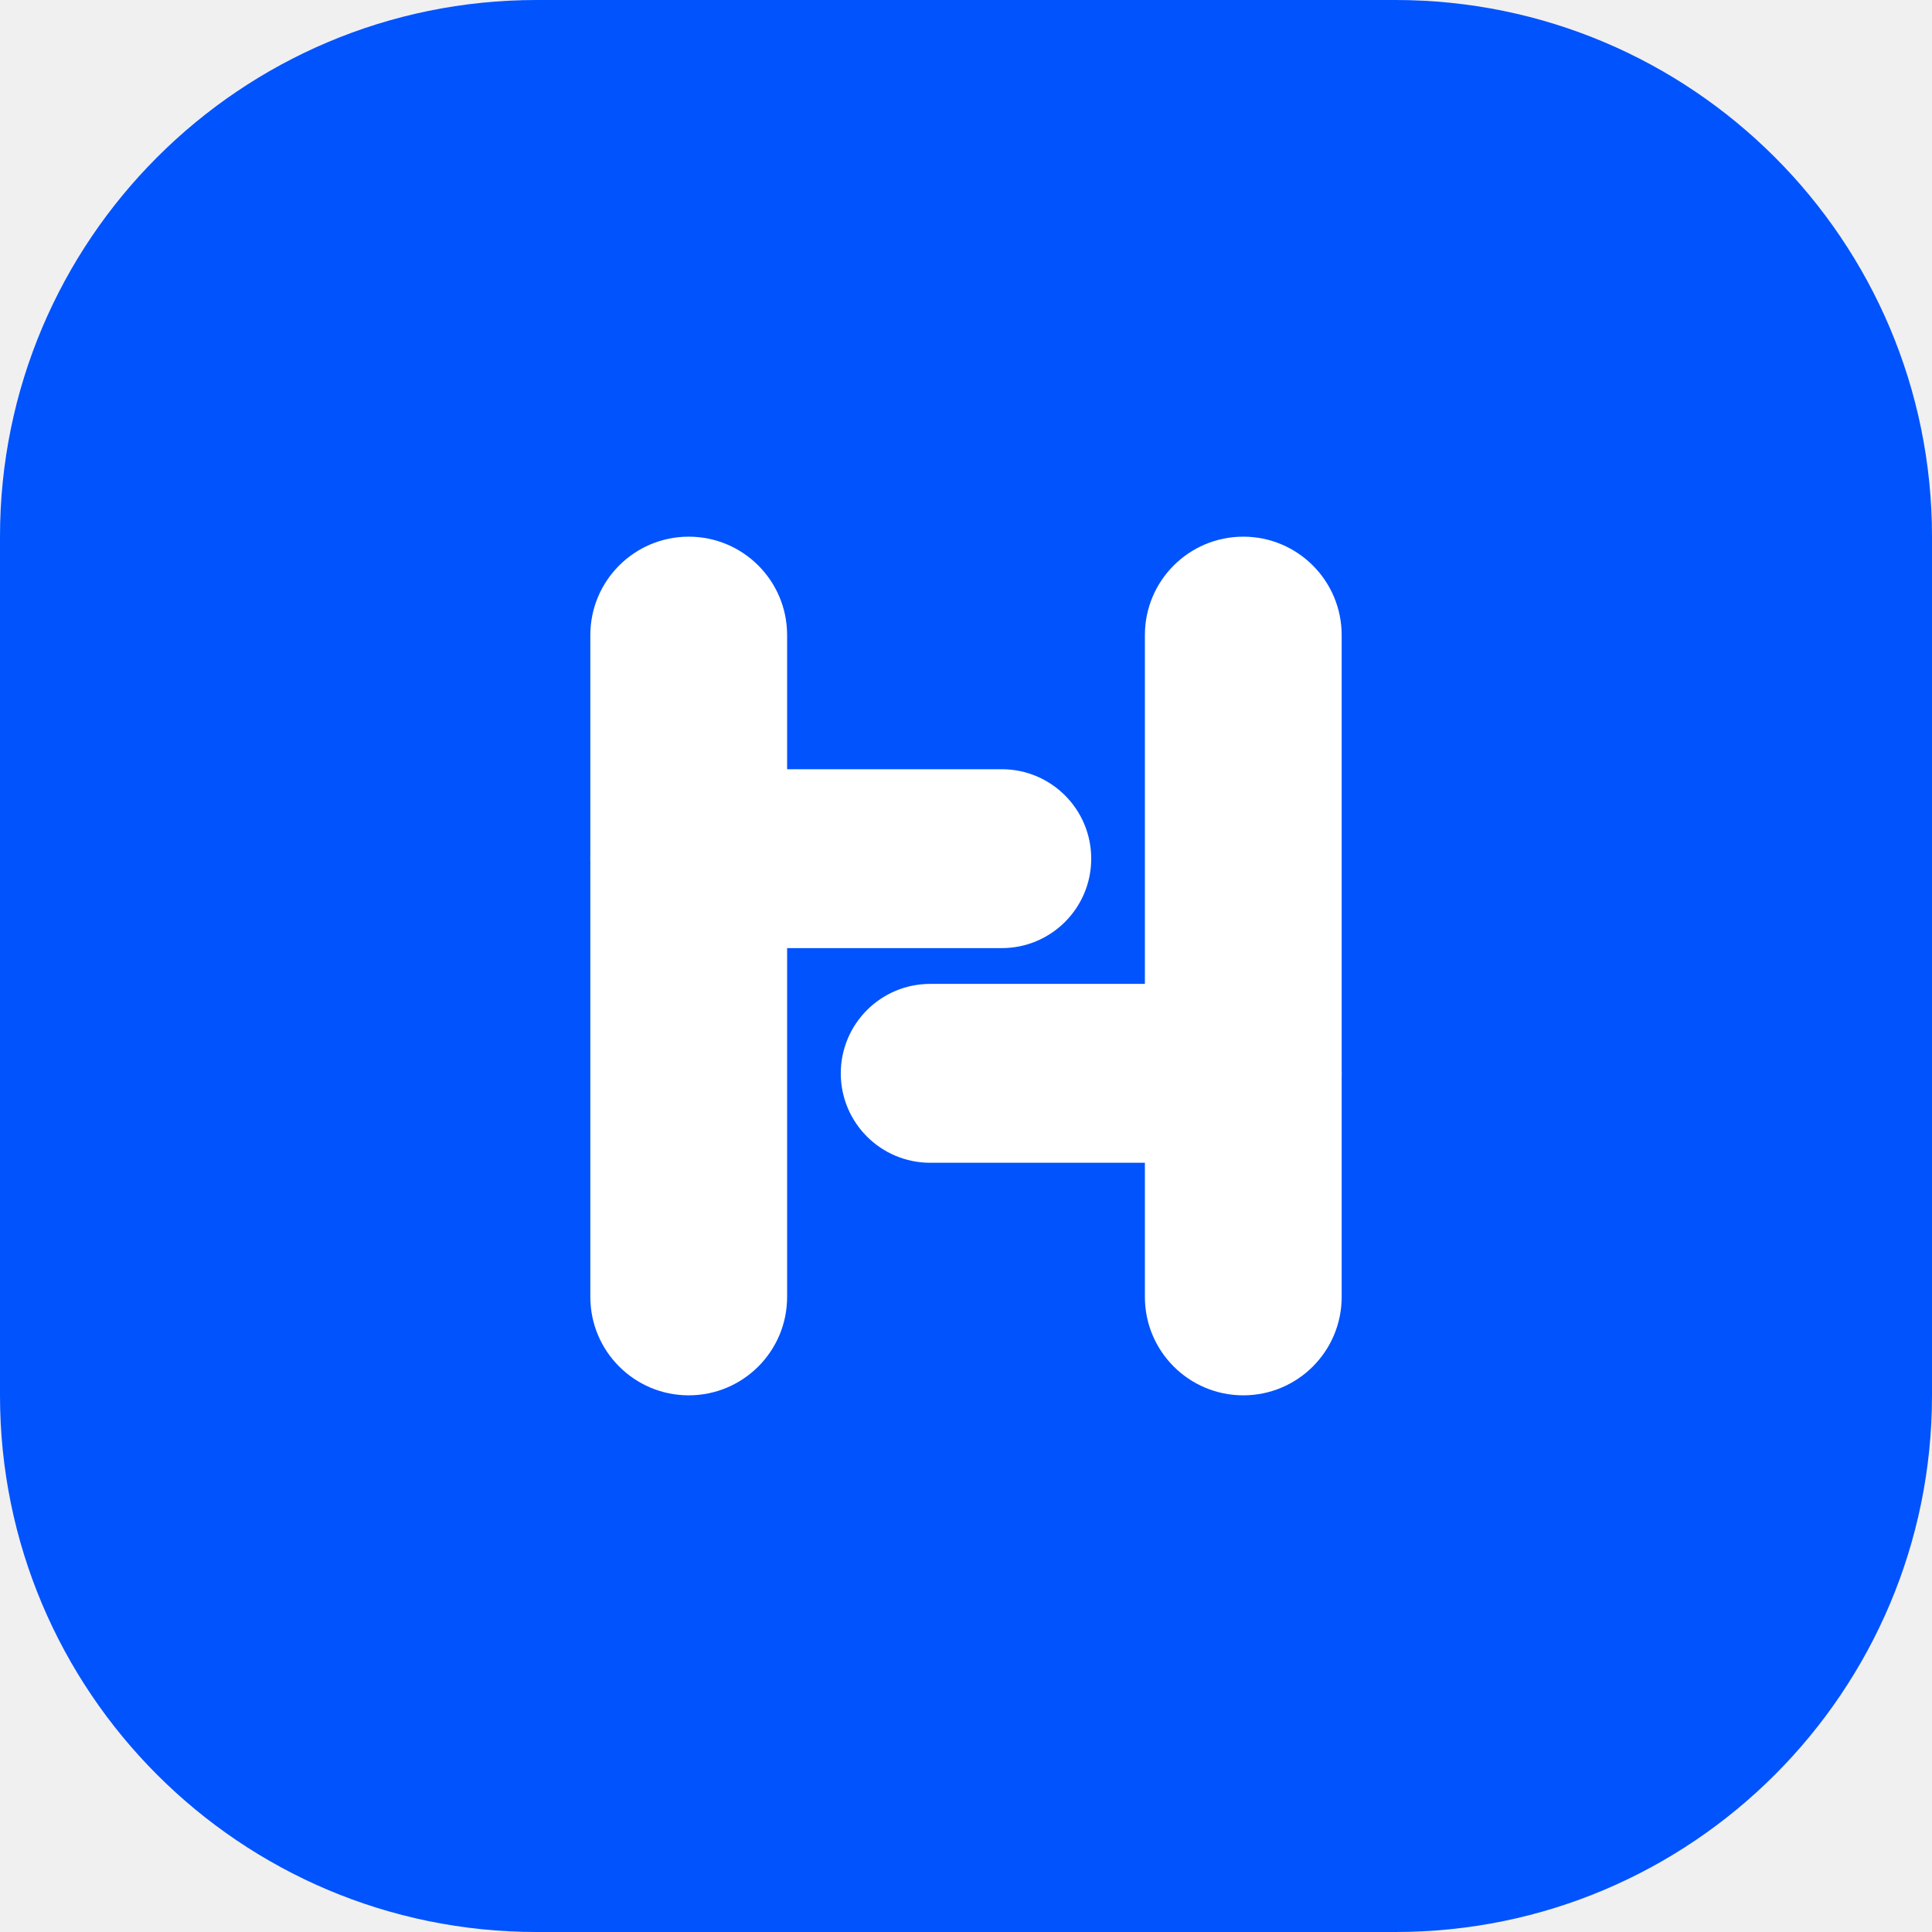
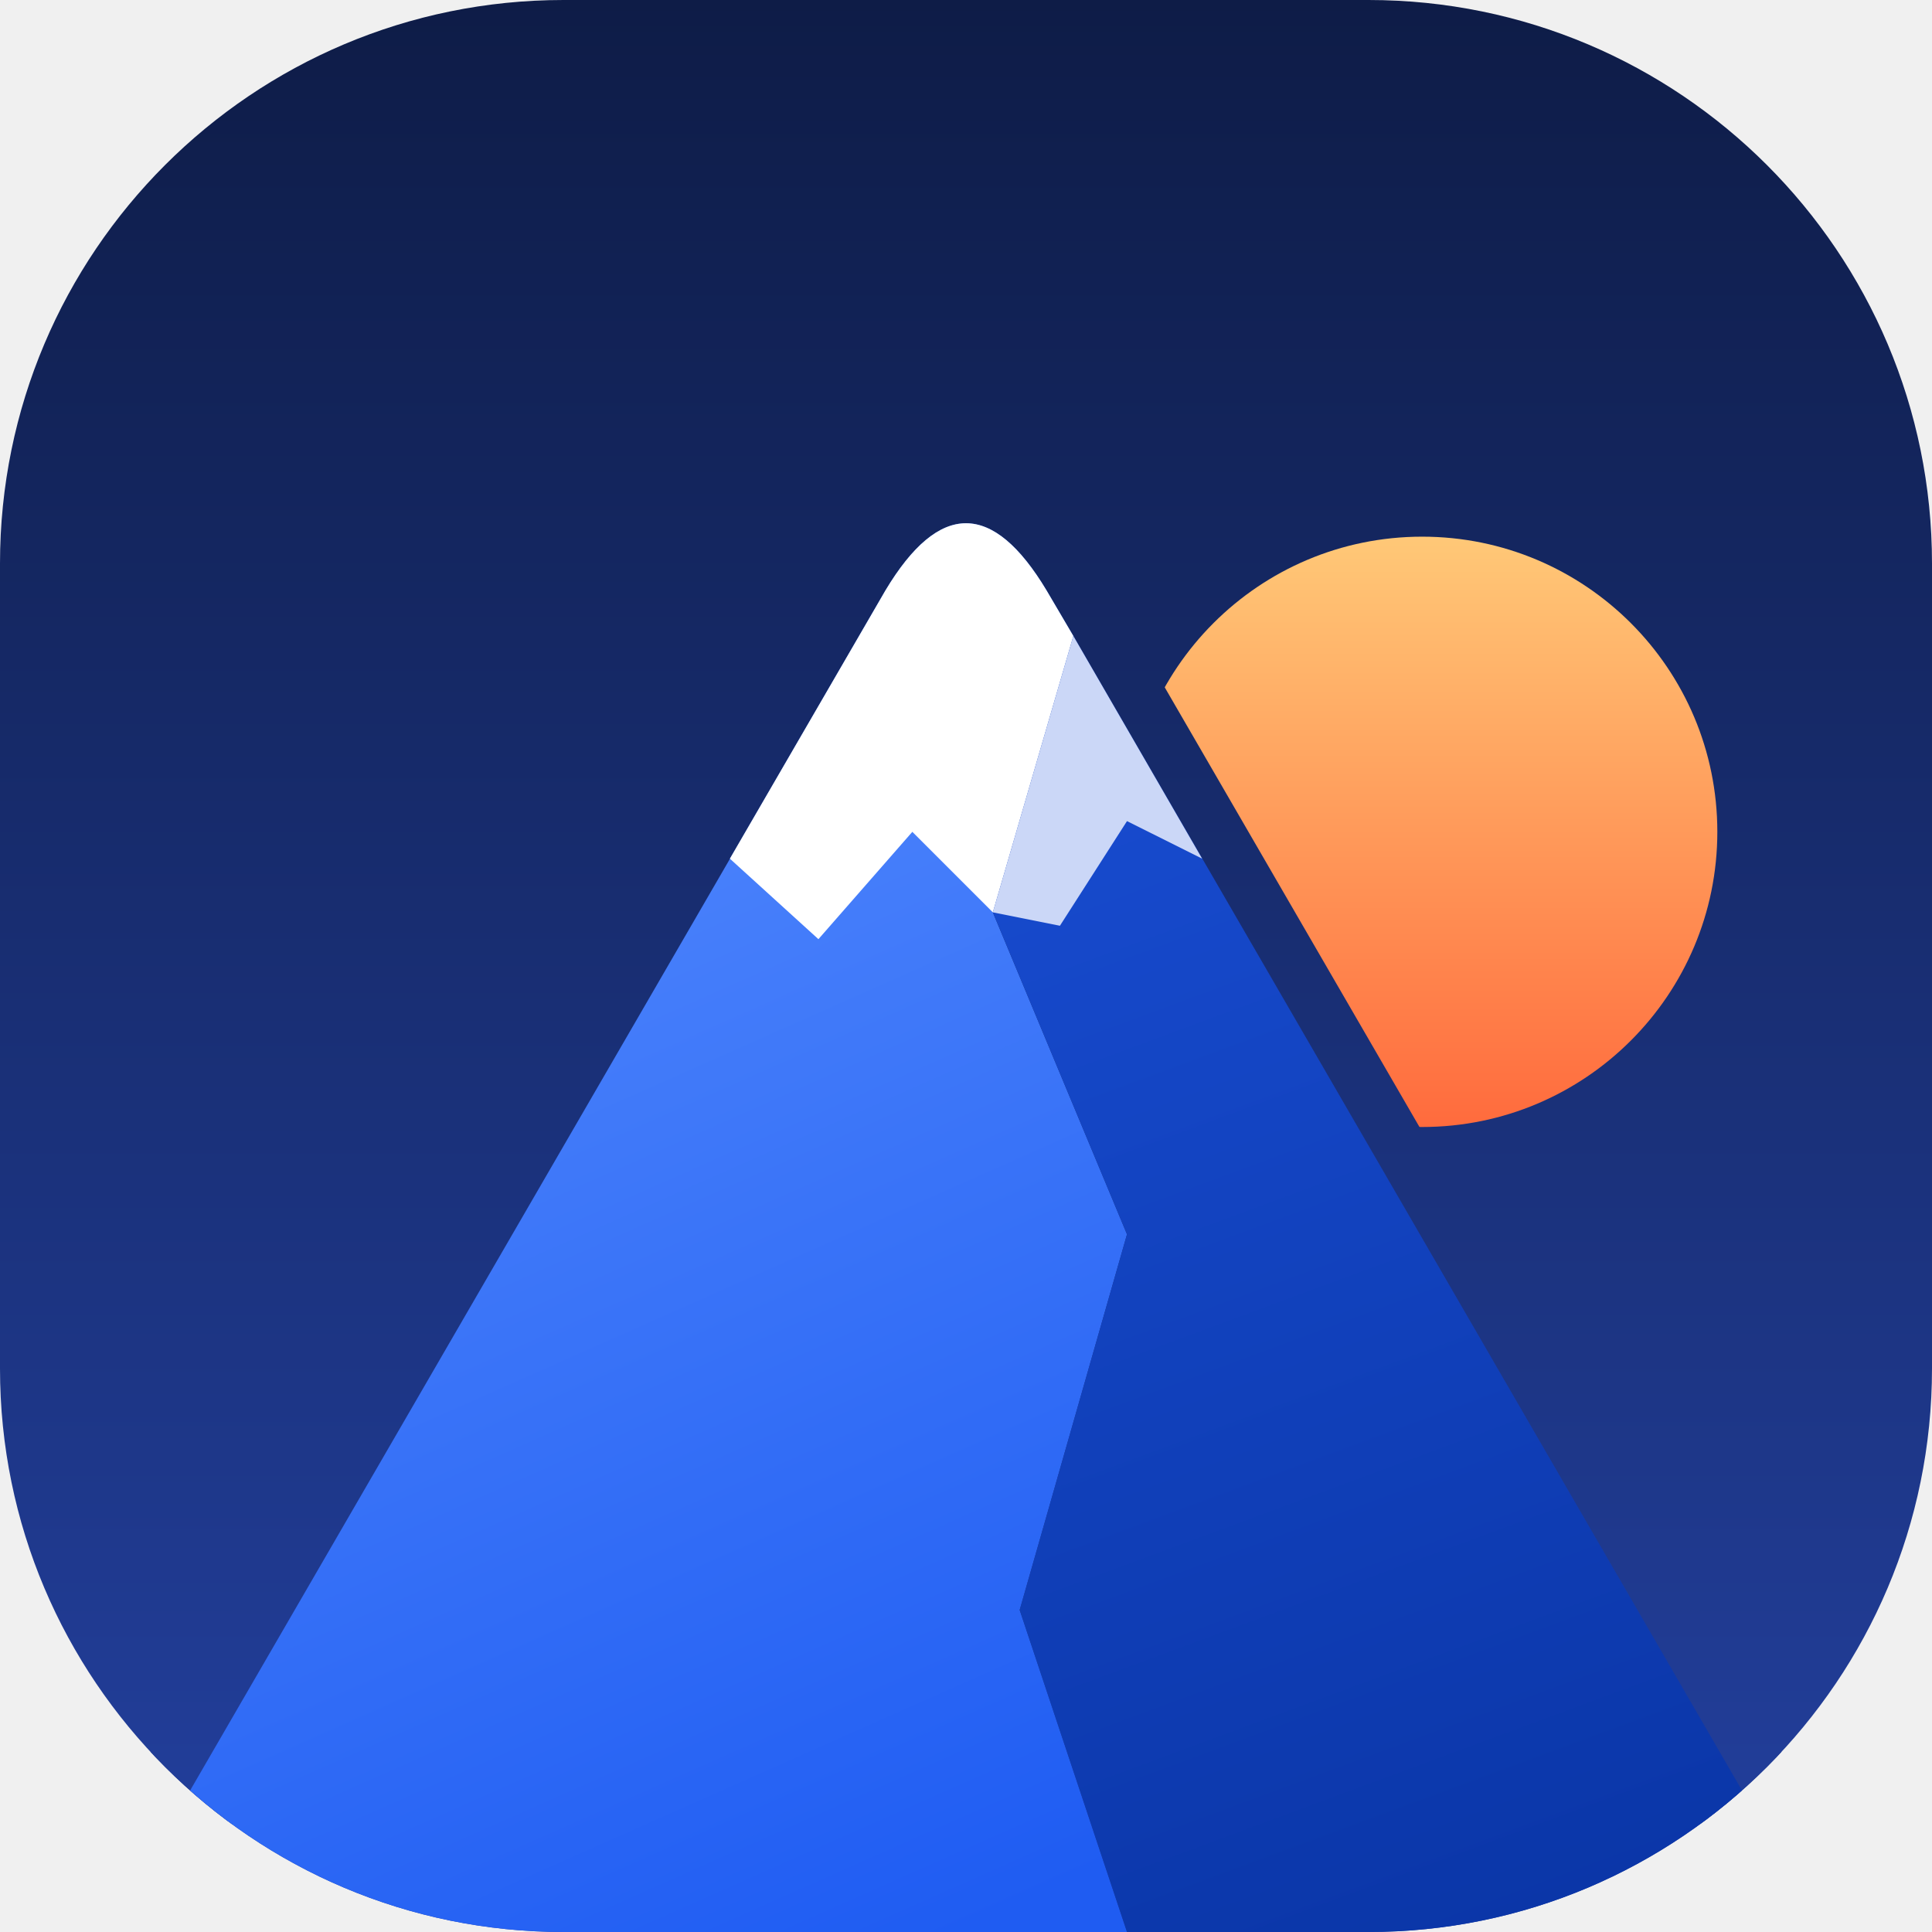
- <svg xmlns="http://www.w3.org/2000/svg" width="128" height="128" viewBox="0 0 108 108" role="img" aria-label="Herald logo">
-   <rect width="108" height="108" rx="30" fill="#0053FD" />
-   <g fill="#FFFFFF">
-     <rect x="33" y="30" width="11" height="48" rx="5.5" />
-     <rect x="64" y="30" width="11" height="48" rx="5.5" />
-     <rect x="33" y="43" width="28" height="10" rx="5" />
-     <rect x="47" y="55" width="28" height="10" rx="5" />
+ <svg xmlns="http://www.w3.org/2000/svg" width="128" height="128" viewBox="18 18 72 72" role="img" aria-label="Kyllene logo">
+   <defs>
+     <clipPath id="tile">
+       <rect x="18" y="18" width="72" height="72" rx="21" />
+     </clipPath>
+     <linearGradient id="sky" gradientUnits="userSpaceOnUse" x1="0" y1="18" x2="0" y2="90">
+       <stop offset="0" stop-color="#0E1C47" />
+       <stop offset="1" stop-color="#23409F" />
+     </linearGradient>
+     <linearGradient id="sun" gradientUnits="userSpaceOnUse" x1="0" y1="38" x2="0" y2="60">
+       <stop offset="0" stop-color="#FFC877" />
+       <stop offset="1" stop-color="#FF6B3D" />
+     </linearGradient>
+     <linearGradient id="lit" gradientUnits="userSpaceOnUse" x1="30" y1="36" x2="54" y2="90">
+       <stop offset="0" stop-color="#5A90FF" />
+       <stop offset="1" stop-color="#1F5CF2" />
+     </linearGradient>
+     <linearGradient id="shade" gradientUnits="userSpaceOnUse" x1="60" y1="36" x2="80" y2="90">
+       <stop offset="0" stop-color="#1A4FD6" />
+       <stop offset="1" stop-color="#0A35A6" />
+     </linearGradient>
+   </defs>
+   <g clip-path="url(#tile)">
+     <rect width="108" height="108" fill="url(#sky)" />
+     <path fill="url(#sun)" d="M60,49a11,11 0,1 0,22 0a11,11 0,1 0,-22 0z" />
+     <path fill="none" stroke="url(#sky)" stroke-width="4" stroke-linejoin="round" d="M11.6,108L51,40Q54,35 57,40L96.4,108" />
+     <path fill="url(#lit)" d="M11.6,108L51,40Q54,35 57,40L58,41.7L55,52L60,64L56,78L60,90L60,108Z" />
+     <path fill="url(#shade)" d="M58,41.7L96.4,108L60,108L60,90L56,78L60,64L55,52Z" />
+     <path fill="#FFFFFF" d="M45.2,50L51,40Q54,35 57,40L58,41.7L55,52L52,49L48.5,53Z" />
+     <path fill="#CBD7F7" d="M58,41.7L62.8,50L60,48.6L57.5,52.5L55,52Z" />
  </g>
</svg>
